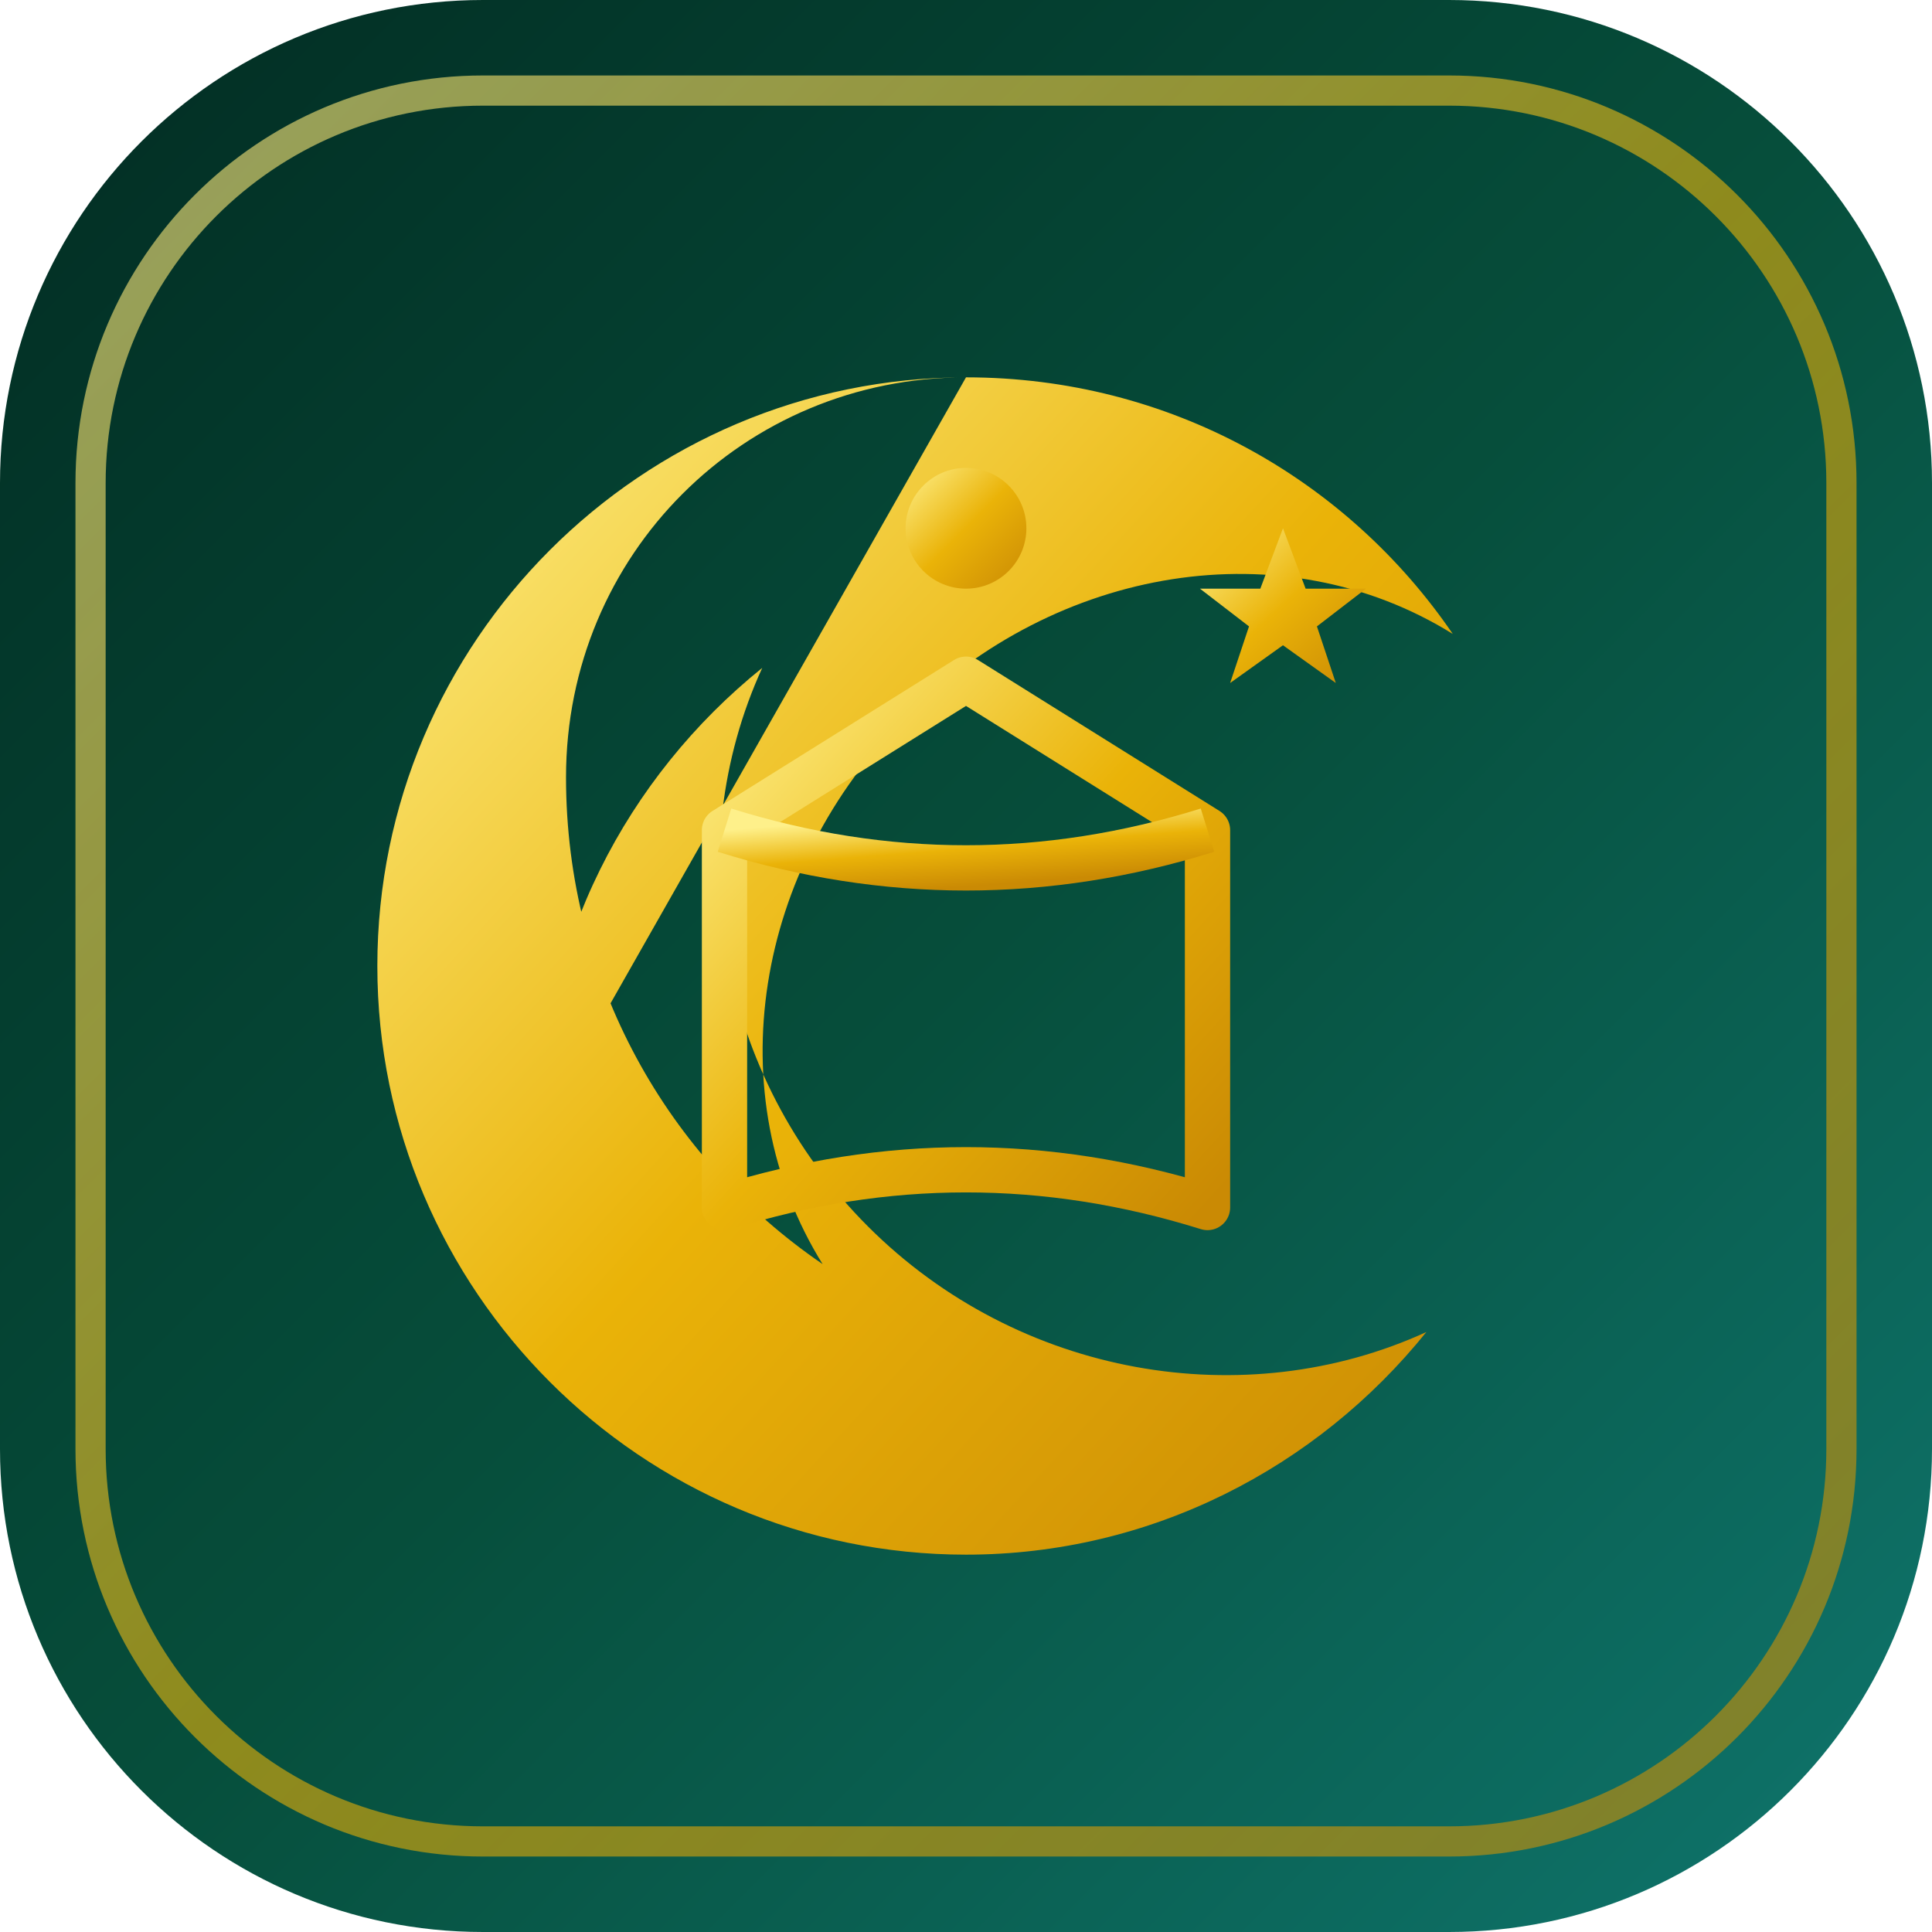
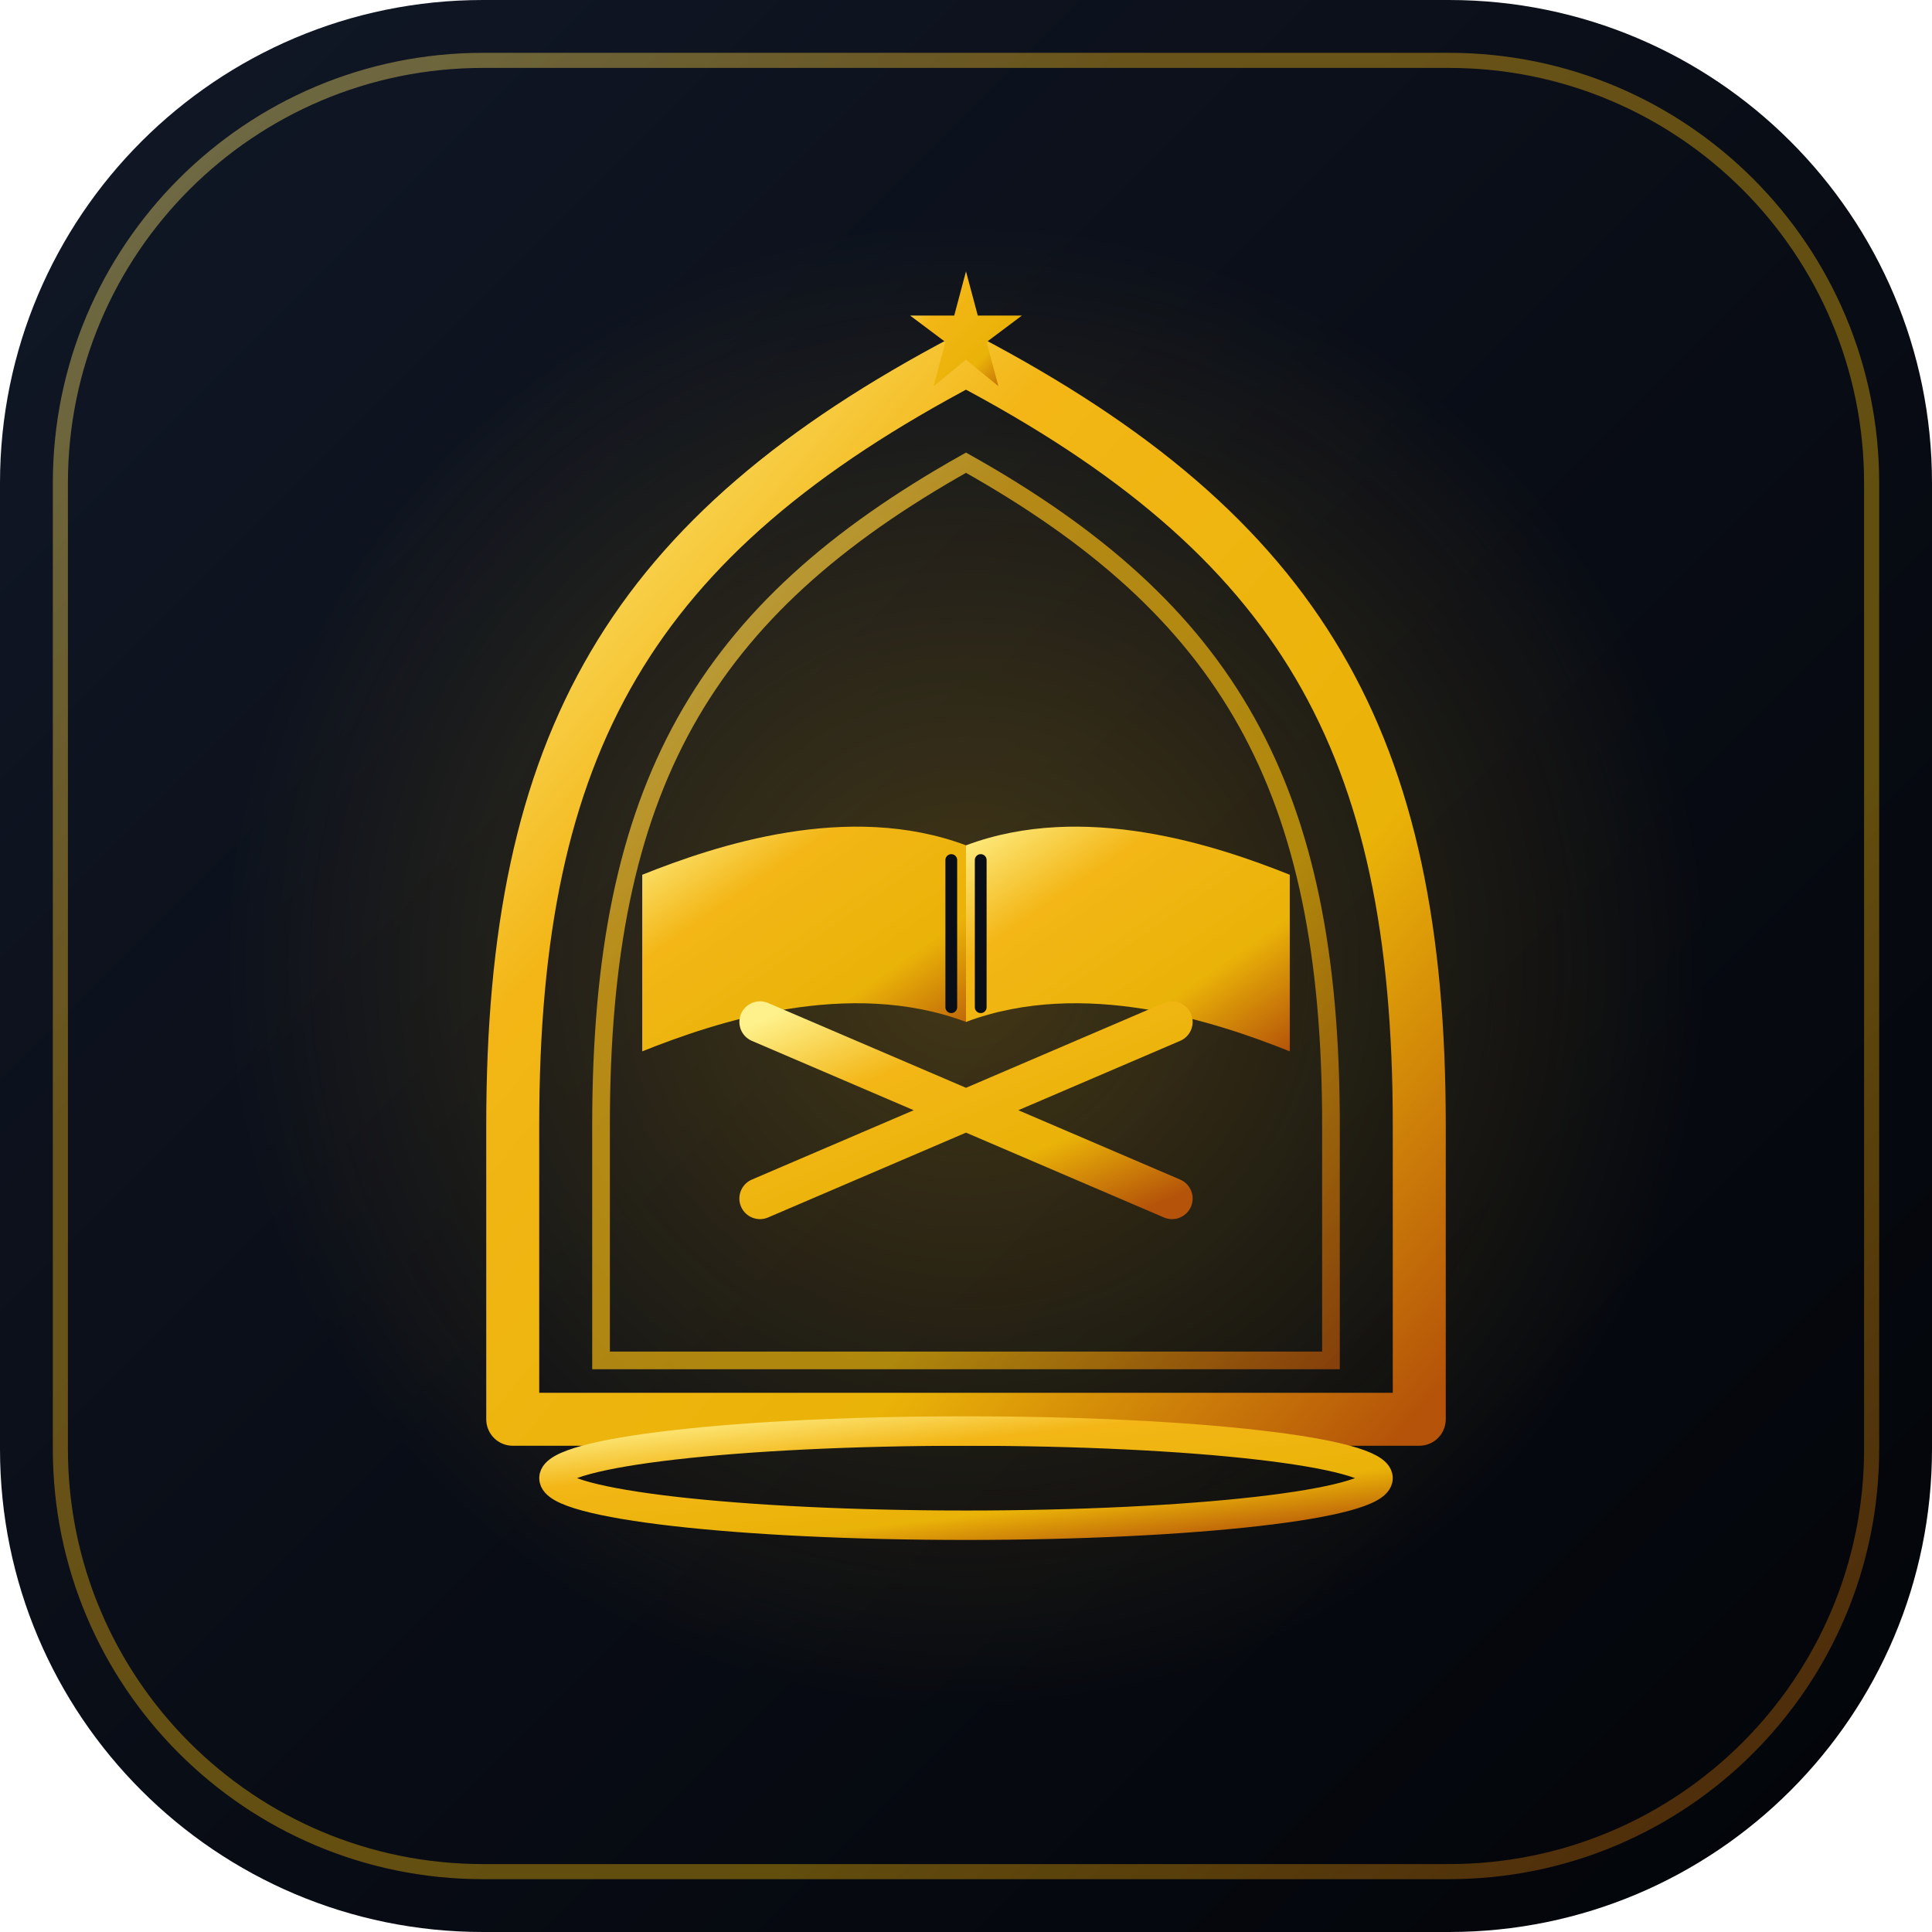
<svg xmlns="http://www.w3.org/2000/svg" viewBox="0 0 512 512" width="512" height="512">
  <defs>
-     <linearGradient id="bg" x1="0%" y1="0%" x2="100%" y2="100%">
-       <stop offset="0%" stop-color="#022c22" />
-       <stop offset="50%" stop-color="#064e3b" />
-       <stop offset="100%" stop-color="#0f766e" />
+     <linearGradient id="goldGrad" x1="0%" y1="0%" x2="100%" y2="100%">
+       <stop offset="0%" stop-color="#fef08a" />
+       <stop offset="30%" stop-color="#f3b616" />
+       <stop offset="70%" stop-color="#eab308" />
+       <stop offset="100%" stop-color="#b45309" />
    </linearGradient>
-     <linearGradient id="gold" x1="0%" y1="0%" x2="100%" y2="100%">
-       <stop offset="0%" stop-color="#fef08a" />
-       <stop offset="50%" stop-color="#eab308" />
-       <stop offset="100%" stop-color="#ca8a04" />
+     <linearGradient id="bgGrad" x1="0%" y1="0%" x2="100%" y2="100%">
+       <stop offset="0%" stop-color="#111827" />
+       <stop offset="50%" stop-color="#090d16" />
+       <stop offset="100%" stop-color="#020408" />
    </linearGradient>
+     <radialGradient id="goldGlow" cx="50%" cy="50%" r="50%">
+       <stop offset="0%" stop-color="#f3b616" stop-opacity="0.25" />
+       <stop offset="100%" stop-color="#f3b616" stop-opacity="0" />
+     </radialGradient>
  </defs>
-   <rect width="512" height="512" rx="128" fill="url(#bg)" />
-   <rect x="24" y="24" width="464" height="464" rx="104" fill="none" stroke="url(#gold)" stroke-width="8" opacity="0.6" />
-   <path d="M256 100 C 170 100 100 170 100 256 C 100 342 170 412 256 412 C 305 412 349 389 378 353 C 330 375 270 365 230 325 C 190 285 180 225 202 177 C 166 206 143 250 143 299 M256 100 C 310 100 357 127 385 168 C 340 140 280 150 240 190 C 200 230 190 290 218 335 C 177 307 150 260 150 206 C 150 147 197 100 256 100 Z" fill="url(#gold)" />
-   <path d="M 256 180 L 320 220 L 320 320 Q 256 300 192 320 L 192 220 Z" fill="none" stroke="url(#gold)" stroke-width="12" stroke-linejoin="round" />
-   <path d="M 192 220 Q 256 240 320 220" fill="none" stroke="url(#gold)" stroke-width="12" />
-   <circle cx="256" cy="140" r="16" fill="url(#gold)" />
-   <polygon points="340,140 346,156 362,156 349,166 354,181 340,171 326,181 331,166 318,156 334,156" fill="url(#gold)" />
+   <rect width="512" height="512" rx="128" fill="url(#bgGrad)" />
+   <rect x="16" y="16" width="480" height="480" rx="112" fill="none" stroke="url(#goldGrad)" stroke-width="4" opacity="0.4" />
+   <circle cx="256" cy="256" r="200" fill="url(#goldGlow)" />
+   <g transform="translate(256, 256) scale(0.78) translate(-256, -256)">
+     <g transform="translate(0, -10)">
+       <path d="M 256 60 C 370 120 410 190 410 320 L 410 420 L 102 420 L 102 320 C 102 190 142 120 256 60 Z" fill="none" stroke="url(#goldGrad)" stroke-width="18" stroke-linecap="round" stroke-linejoin="round" />
+       <path d="M 256 95 C 345 145 380 205 380 320 L 380 400 L 132 400 L 132 320 C 132 205 167 145 256 95 Z" fill="none" stroke="url(#goldGrad)" stroke-width="6" opacity="0.7" />
+       <path d="M 256 30 L 260 45 L 275 45 L 263 54 L 267 69 L 256 60 L 245 69 L 249 54 L 237 45 L 252 45 Z" fill="url(#goldGrad)" />
+       <g transform="translate(256, 260)">
+         <path d="M 0 -35 C -40 -50, -85 -35, -110 -25 L -110 35 C -85 25, -40 10, 0 25 Z" fill="url(#goldGrad)" />
+         <path d="M 0 -35 C 40 -50, 85 -35, 110 -25 L 110 35 C 85 25, 40 10, 0 25 Z" fill="url(#goldGrad)" />
+         <path d="M -5 -30 L -5 20 M 5 -30 L 5 20" stroke="#090d16" stroke-width="4" stroke-linecap="round" />
+         <path d="M -70 25 L 70 85 M 70 25 L -70 85" stroke="url(#goldGrad)" stroke-width="14" stroke-linecap="round" />
+       </g>
+       <ellipse cx="256" cy="440" rx="140" ry="16" fill="none" stroke="url(#goldGrad)" stroke-width="10" />
+     </g>
+   </g>
</svg>
